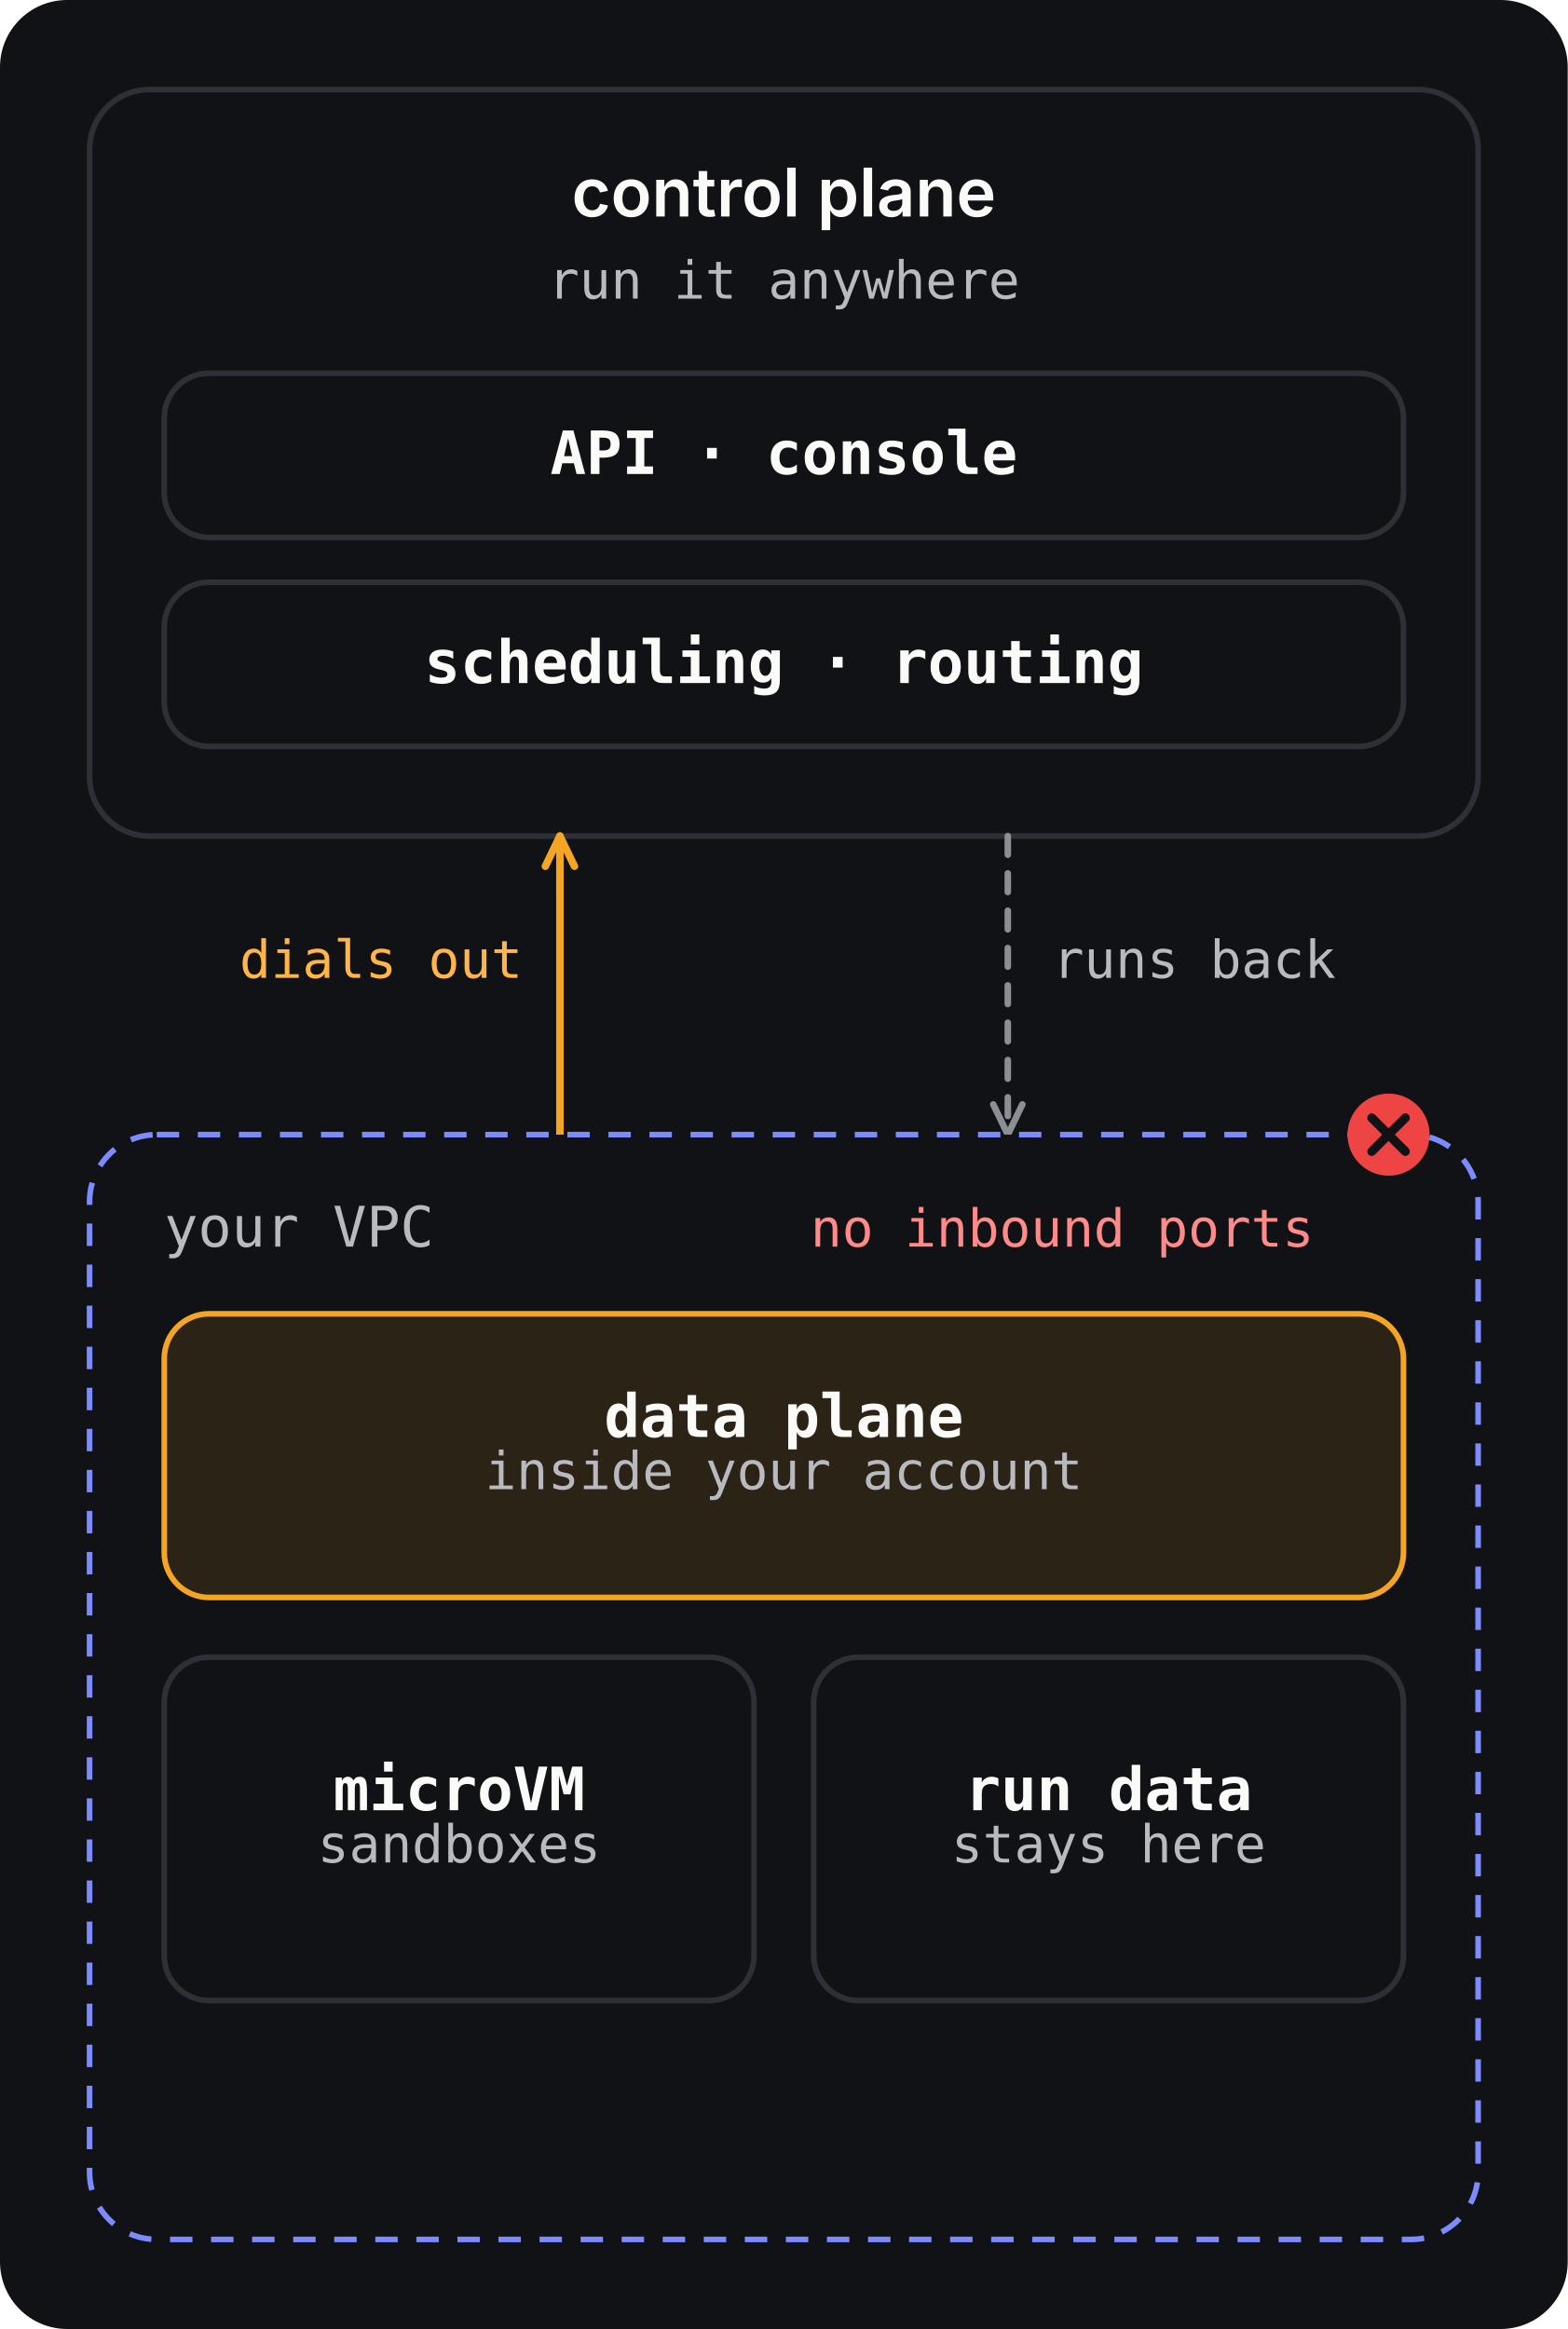
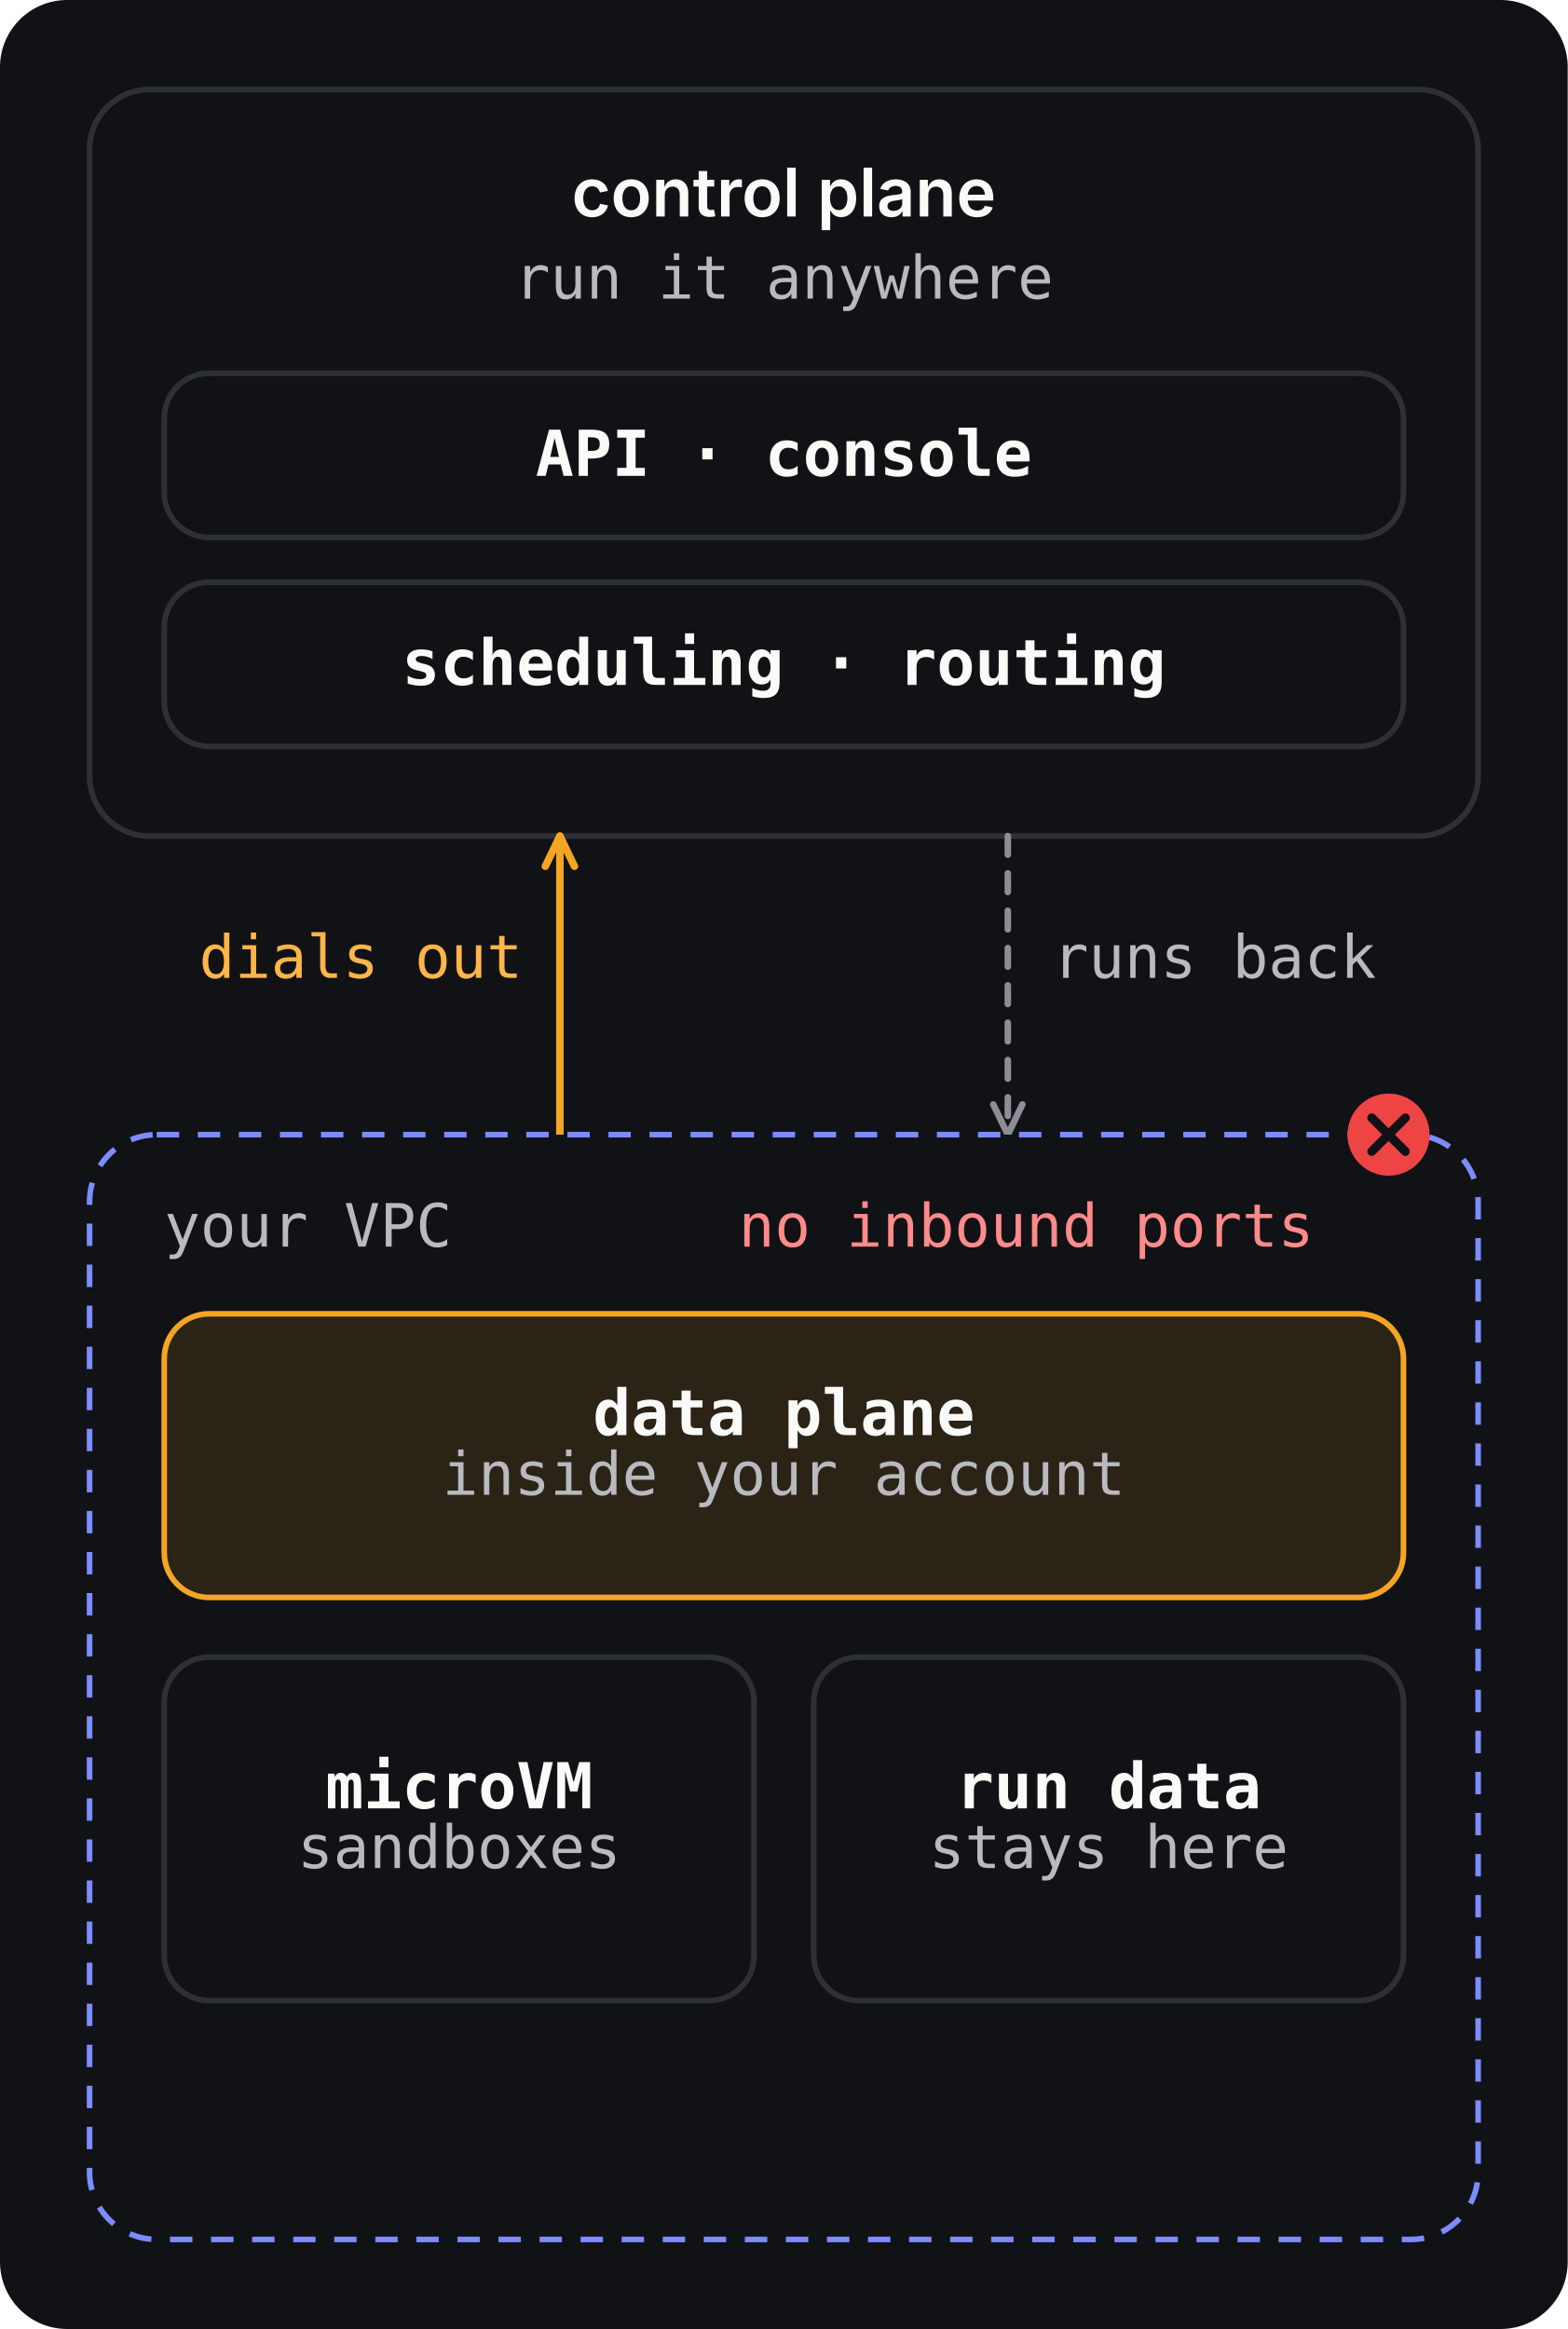
<svg xmlns="http://www.w3.org/2000/svg" viewBox="0 0 420 624" width="420" height="624" role="img" aria-labelledby="t d">
  <rect width="420" height="624" rx="18" fill="#111216" />
  <rect x="24" y="24" width="372" height="200" rx="16" fill="#111216" stroke="#2e3038" stroke-width="1.5" />
  <text x="210" y="58" font-family="'Inter Tight', Inter, ui-sans-serif, system-ui, -apple-system, 'Segoe UI', sans-serif" font-size="18" font-weight="600" fill="#fafaf8" text-anchor="middle">control plane</text>
-   <text x="210" y="80" font-family="'JetBrains Mono', ui-monospace, SFMono-Regular, Menlo, Consolas, monospace" font-size="14" font-weight="400" fill="#b9bac0" text-anchor="middle">run it anywhere</text>
+   <text x="210" y="80" font-family="'JetBrains Mono', ui-monospace, SFMono-Regular, Menlo, Consolas, monospace" font-size="16" font-weight="400" fill="#b9bac0" text-anchor="middle">run it anywhere</text>
  <rect x="44" y="100" width="332" height="44" rx="12" fill="#111216" stroke="#2e3038" stroke-width="1.5" />
-   <text x="210" y="127" font-family="'JetBrains Mono', ui-monospace, SFMono-Regular, Menlo, Consolas, monospace" font-size="16" font-weight="600" fill="#fafaf8" text-anchor="middle">API · console</text>
+   <text x="210" y="127.5" font-family="'JetBrains Mono', ui-monospace, SFMono-Regular, Menlo, Consolas, monospace" font-size="17" font-weight="600" fill="#fafaf8" text-anchor="middle">API · console</text>
  <rect x="44" y="156" width="332" height="44" rx="12" fill="#111216" stroke="#2e3038" stroke-width="1.5" />
-   <text x="210" y="183" font-family="'JetBrains Mono', ui-monospace, SFMono-Regular, Menlo, Consolas, monospace" font-size="16" font-weight="600" fill="#fafaf8" text-anchor="middle">scheduling · routing</text>
+   <text x="210" y="183.5" font-family="'JetBrains Mono', ui-monospace, SFMono-Regular, Menlo, Consolas, monospace" font-size="17" font-weight="600" fill="#fafaf8" text-anchor="middle">scheduling · routing</text>
  <path d="M150 304 L150 224" fill="none" stroke="#f5a524" stroke-width="2" stroke-linecap="round" stroke-linejoin="round" />
  <path d="M153.9 232.1 L150 224 L146.1 232.1" fill="none" stroke="#f5a524" stroke-width="2" stroke-linecap="round" stroke-linejoin="round" />
-   <text x="140" y="262" font-family="'JetBrains Mono', ui-monospace, SFMono-Regular, Menlo, Consolas, monospace" font-size="14" font-weight="400" fill="#ffb547" text-anchor="end">dials out</text>
+   <text x="140" y="262" font-family="'JetBrains Mono', ui-monospace, SFMono-Regular, Menlo, Consolas, monospace" font-size="16" font-weight="400" fill="#ffb547" text-anchor="end">dials out</text>
  <path d="M270 224 L270 304" fill="none" stroke="#8c8e96" stroke-width="1.75" stroke-linecap="round" stroke-linejoin="round" stroke-dasharray="5 5" />
  <path d="M266.1 295.9 L270 304 L273.9 295.9" fill="none" stroke="#8c8e96" stroke-width="1.75" stroke-linecap="round" stroke-linejoin="round" />
-   <text x="282" y="262" font-family="'JetBrains Mono', ui-monospace, SFMono-Regular, Menlo, Consolas, monospace" font-size="14" font-weight="400" fill="#b9bac0" text-anchor="start">runs back</text>
+   <text x="282" y="262" font-family="'JetBrains Mono', ui-monospace, SFMono-Regular, Menlo, Consolas, monospace" font-size="16" font-weight="400" fill="#b9bac0" text-anchor="start">runs back</text>
  <rect x="24" y="304" width="372" height="296" rx="18" fill="#111216" stroke="#7c8cff" stroke-width="1.5" stroke-dasharray="6 5" />
-   <text x="44" y="334" font-family="'JetBrains Mono', ui-monospace, SFMono-Regular, Menlo, Consolas, monospace" font-size="15" font-weight="400" fill="#b9bac0" text-anchor="start">your VPC</text>
+   <text x="44" y="334" font-family="'JetBrains Mono', ui-monospace, SFMono-Regular, Menlo, Consolas, monospace" font-size="16" font-weight="400" fill="#b9bac0" text-anchor="start">your VPC</text>
  <rect x="44" y="352" width="332" height="76" rx="12" fill="#f5a524" fill-opacity="0.12" stroke="#f5a524" stroke-width="1.5" />
-   <text x="210" y="385" font-family="'JetBrains Mono', ui-monospace, SFMono-Regular, Menlo, Consolas, monospace" font-size="16" font-weight="600" fill="#fafaf8" text-anchor="middle">data plane</text>
-   <text x="210" y="399" font-family="'JetBrains Mono', ui-monospace, SFMono-Regular, Menlo, Consolas, monospace" font-size="14" font-weight="400" fill="#b9bac0" text-anchor="middle">inside your account</text>
+   <text x="210" y="384.5" font-family="'JetBrains Mono', ui-monospace, SFMono-Regular, Menlo, Consolas, monospace" font-size="17" font-weight="600" fill="#fafaf8" text-anchor="middle">data plane</text>
+   <text x="210" y="400.5" font-family="'JetBrains Mono', ui-monospace, SFMono-Regular, Menlo, Consolas, monospace" font-size="16" font-weight="400" fill="#b9bac0" text-anchor="middle">inside your account</text>
  <rect x="44" y="444" width="158" height="92" rx="12" fill="#111216" stroke="#2e3038" stroke-width="1.5" />
-   <text x="123" y="485" font-family="'JetBrains Mono', ui-monospace, SFMono-Regular, Menlo, Consolas, monospace" font-size="16" font-weight="600" fill="#fafaf8" text-anchor="middle">microVM</text>
-   <text x="123" y="499" font-family="'JetBrains Mono', ui-monospace, SFMono-Regular, Menlo, Consolas, monospace" font-size="14" font-weight="400" fill="#b9bac0" text-anchor="middle">sandboxes</text>
+   <text x="123" y="484.5" font-family="'JetBrains Mono', ui-monospace, SFMono-Regular, Menlo, Consolas, monospace" font-size="17" font-weight="600" fill="#fafaf8" text-anchor="middle">microVM</text>
+   <text x="123" y="500.5" font-family="'JetBrains Mono', ui-monospace, SFMono-Regular, Menlo, Consolas, monospace" font-size="16" font-weight="400" fill="#b9bac0" text-anchor="middle">sandboxes</text>
  <rect x="218" y="444" width="158" height="92" rx="12" fill="#111216" stroke="#2e3038" stroke-width="1.5" />
-   <text x="297" y="485" font-family="'JetBrains Mono', ui-monospace, SFMono-Regular, Menlo, Consolas, monospace" font-size="16" font-weight="600" fill="#fafaf8" text-anchor="middle">run data</text>
-   <text x="297" y="499" font-family="'JetBrains Mono', ui-monospace, SFMono-Regular, Menlo, Consolas, monospace" font-size="14" font-weight="400" fill="#b9bac0" text-anchor="middle">stays here</text>
+   <text x="297" y="484.5" font-family="'JetBrains Mono', ui-monospace, SFMono-Regular, Menlo, Consolas, monospace" font-size="17" font-weight="600" fill="#fafaf8" text-anchor="middle">run data</text>
+   <text x="297" y="500.5" font-family="'JetBrains Mono', ui-monospace, SFMono-Regular, Menlo, Consolas, monospace" font-size="16" font-weight="400" fill="#b9bac0" text-anchor="middle">stays here</text>
  <circle cx="372" cy="304" r="11" fill="#ef4444" />
  <path d="M367.5 299.5 l9 9 M376.5 299.5 l-9 9" stroke="#111216" stroke-width="2.4" stroke-linecap="round" />
-   <text x="352" y="334" font-family="'JetBrains Mono', ui-monospace, SFMono-Regular, Menlo, Consolas, monospace" font-size="14" font-weight="400" fill="#ff8a8a" text-anchor="end">no inbound ports</text>
+   <text x="352" y="334" font-family="'JetBrains Mono', ui-monospace, SFMono-Regular, Menlo, Consolas, monospace" font-size="16" font-weight="400" fill="#ff8a8a" text-anchor="end">no inbound ports</text>
</svg>
